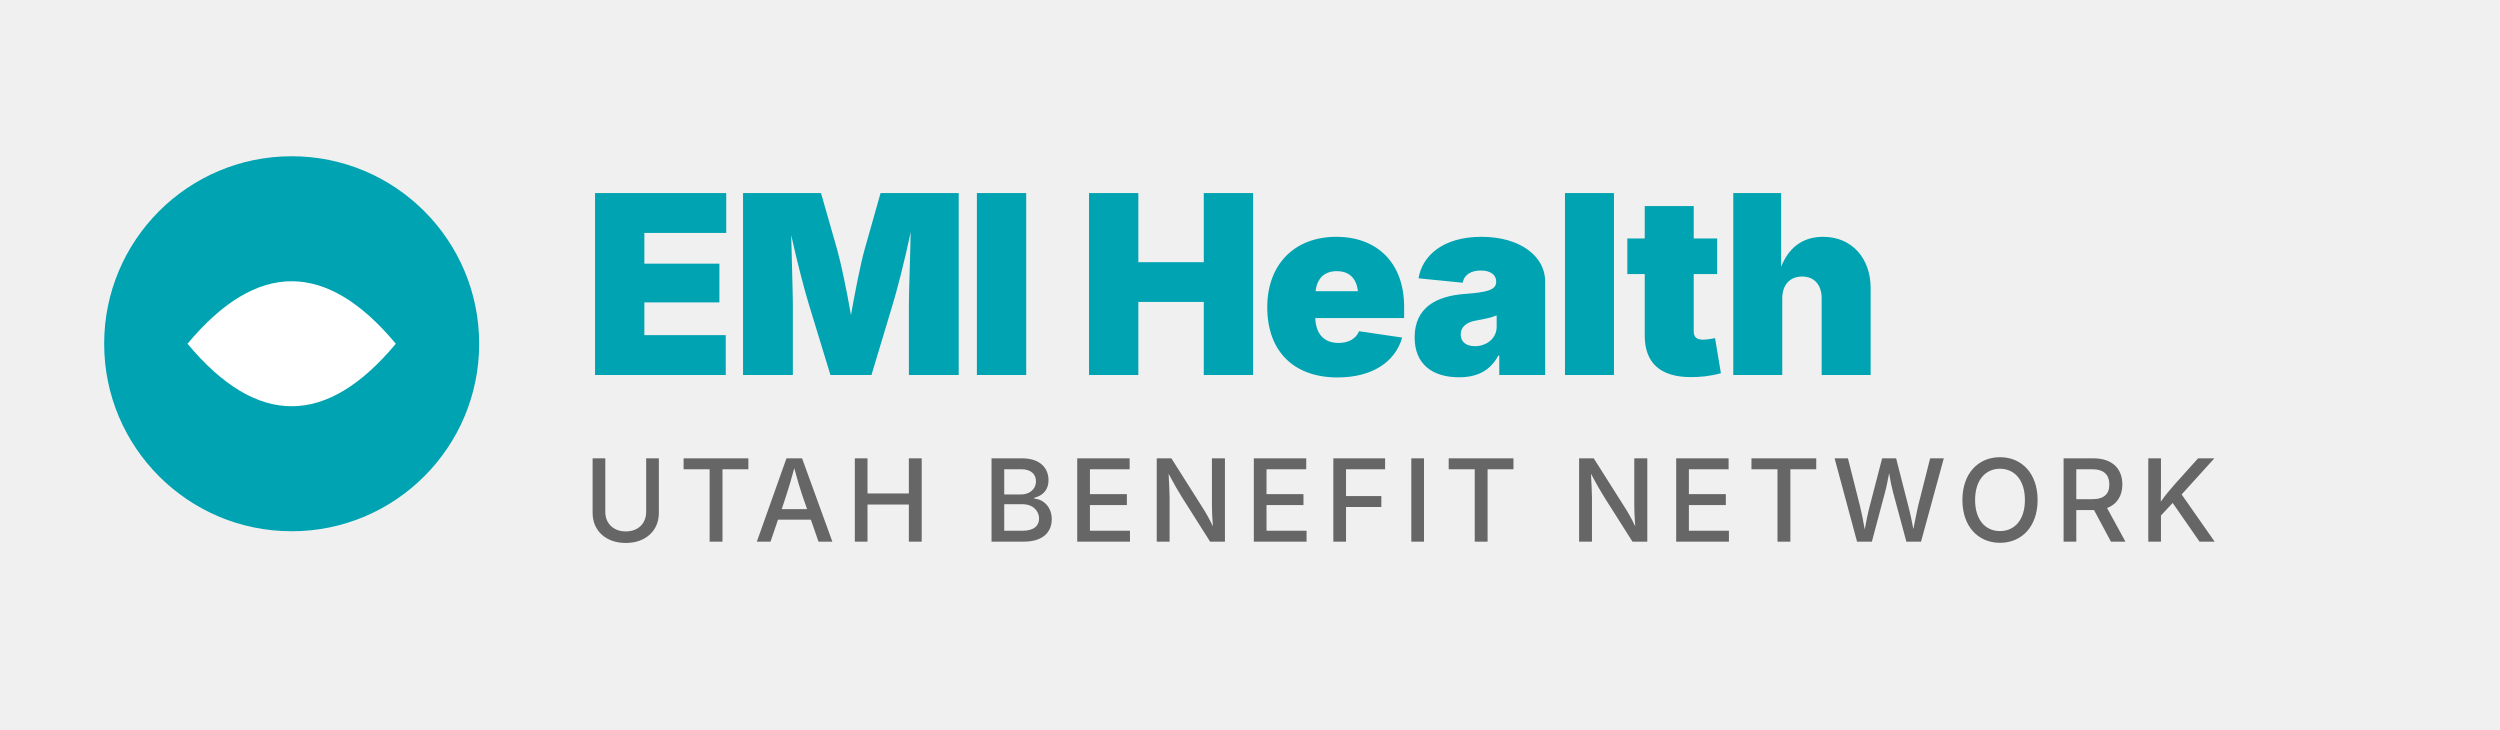
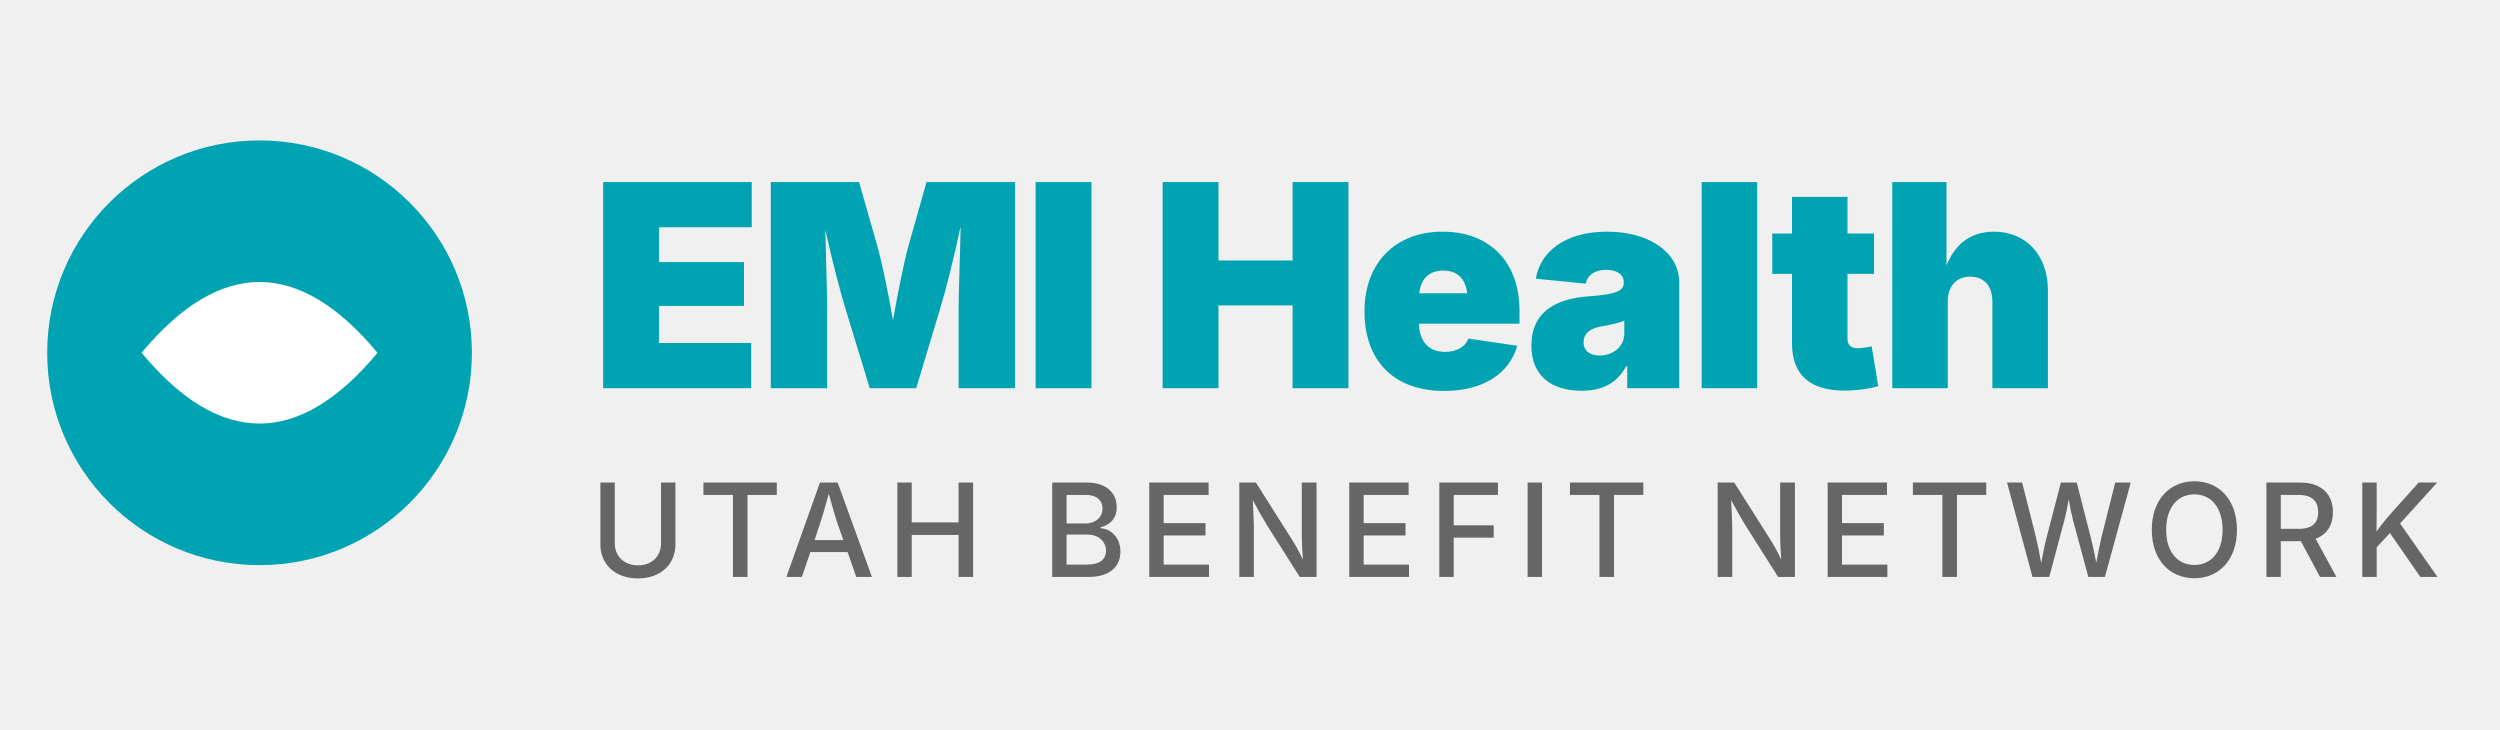
- <svg xmlns="http://www.w3.org/2000/svg" viewBox="0 0 240 70" width="240" height="70">
+ <svg xmlns="http://www.w3.org/2000/svg" viewBox="6 9 211.906 50" width="240" height="70">
  <g transform="translate(10, 15)">
    <circle cx="18" cy="18" r="18" fill="#00A3B1" />
    <path d="M 8 18 Q 18 6 28 18 Q 18 30 8 18 Z" fill="#ffffff" />
  </g>
  <text x="56" y="36" font-family="'Inter', Arial, sans-serif" font-weight="900" font-size="24" fill="#00A3B1" letter-spacing="-0.5">EMI Health</text>
  <text x="56" y="52" font-family="'Inter', Arial, sans-serif" font-weight="500" font-size="11" fill="#666666" letter-spacing="1">UTAH BENEFIT NETWORK</text>
</svg>
